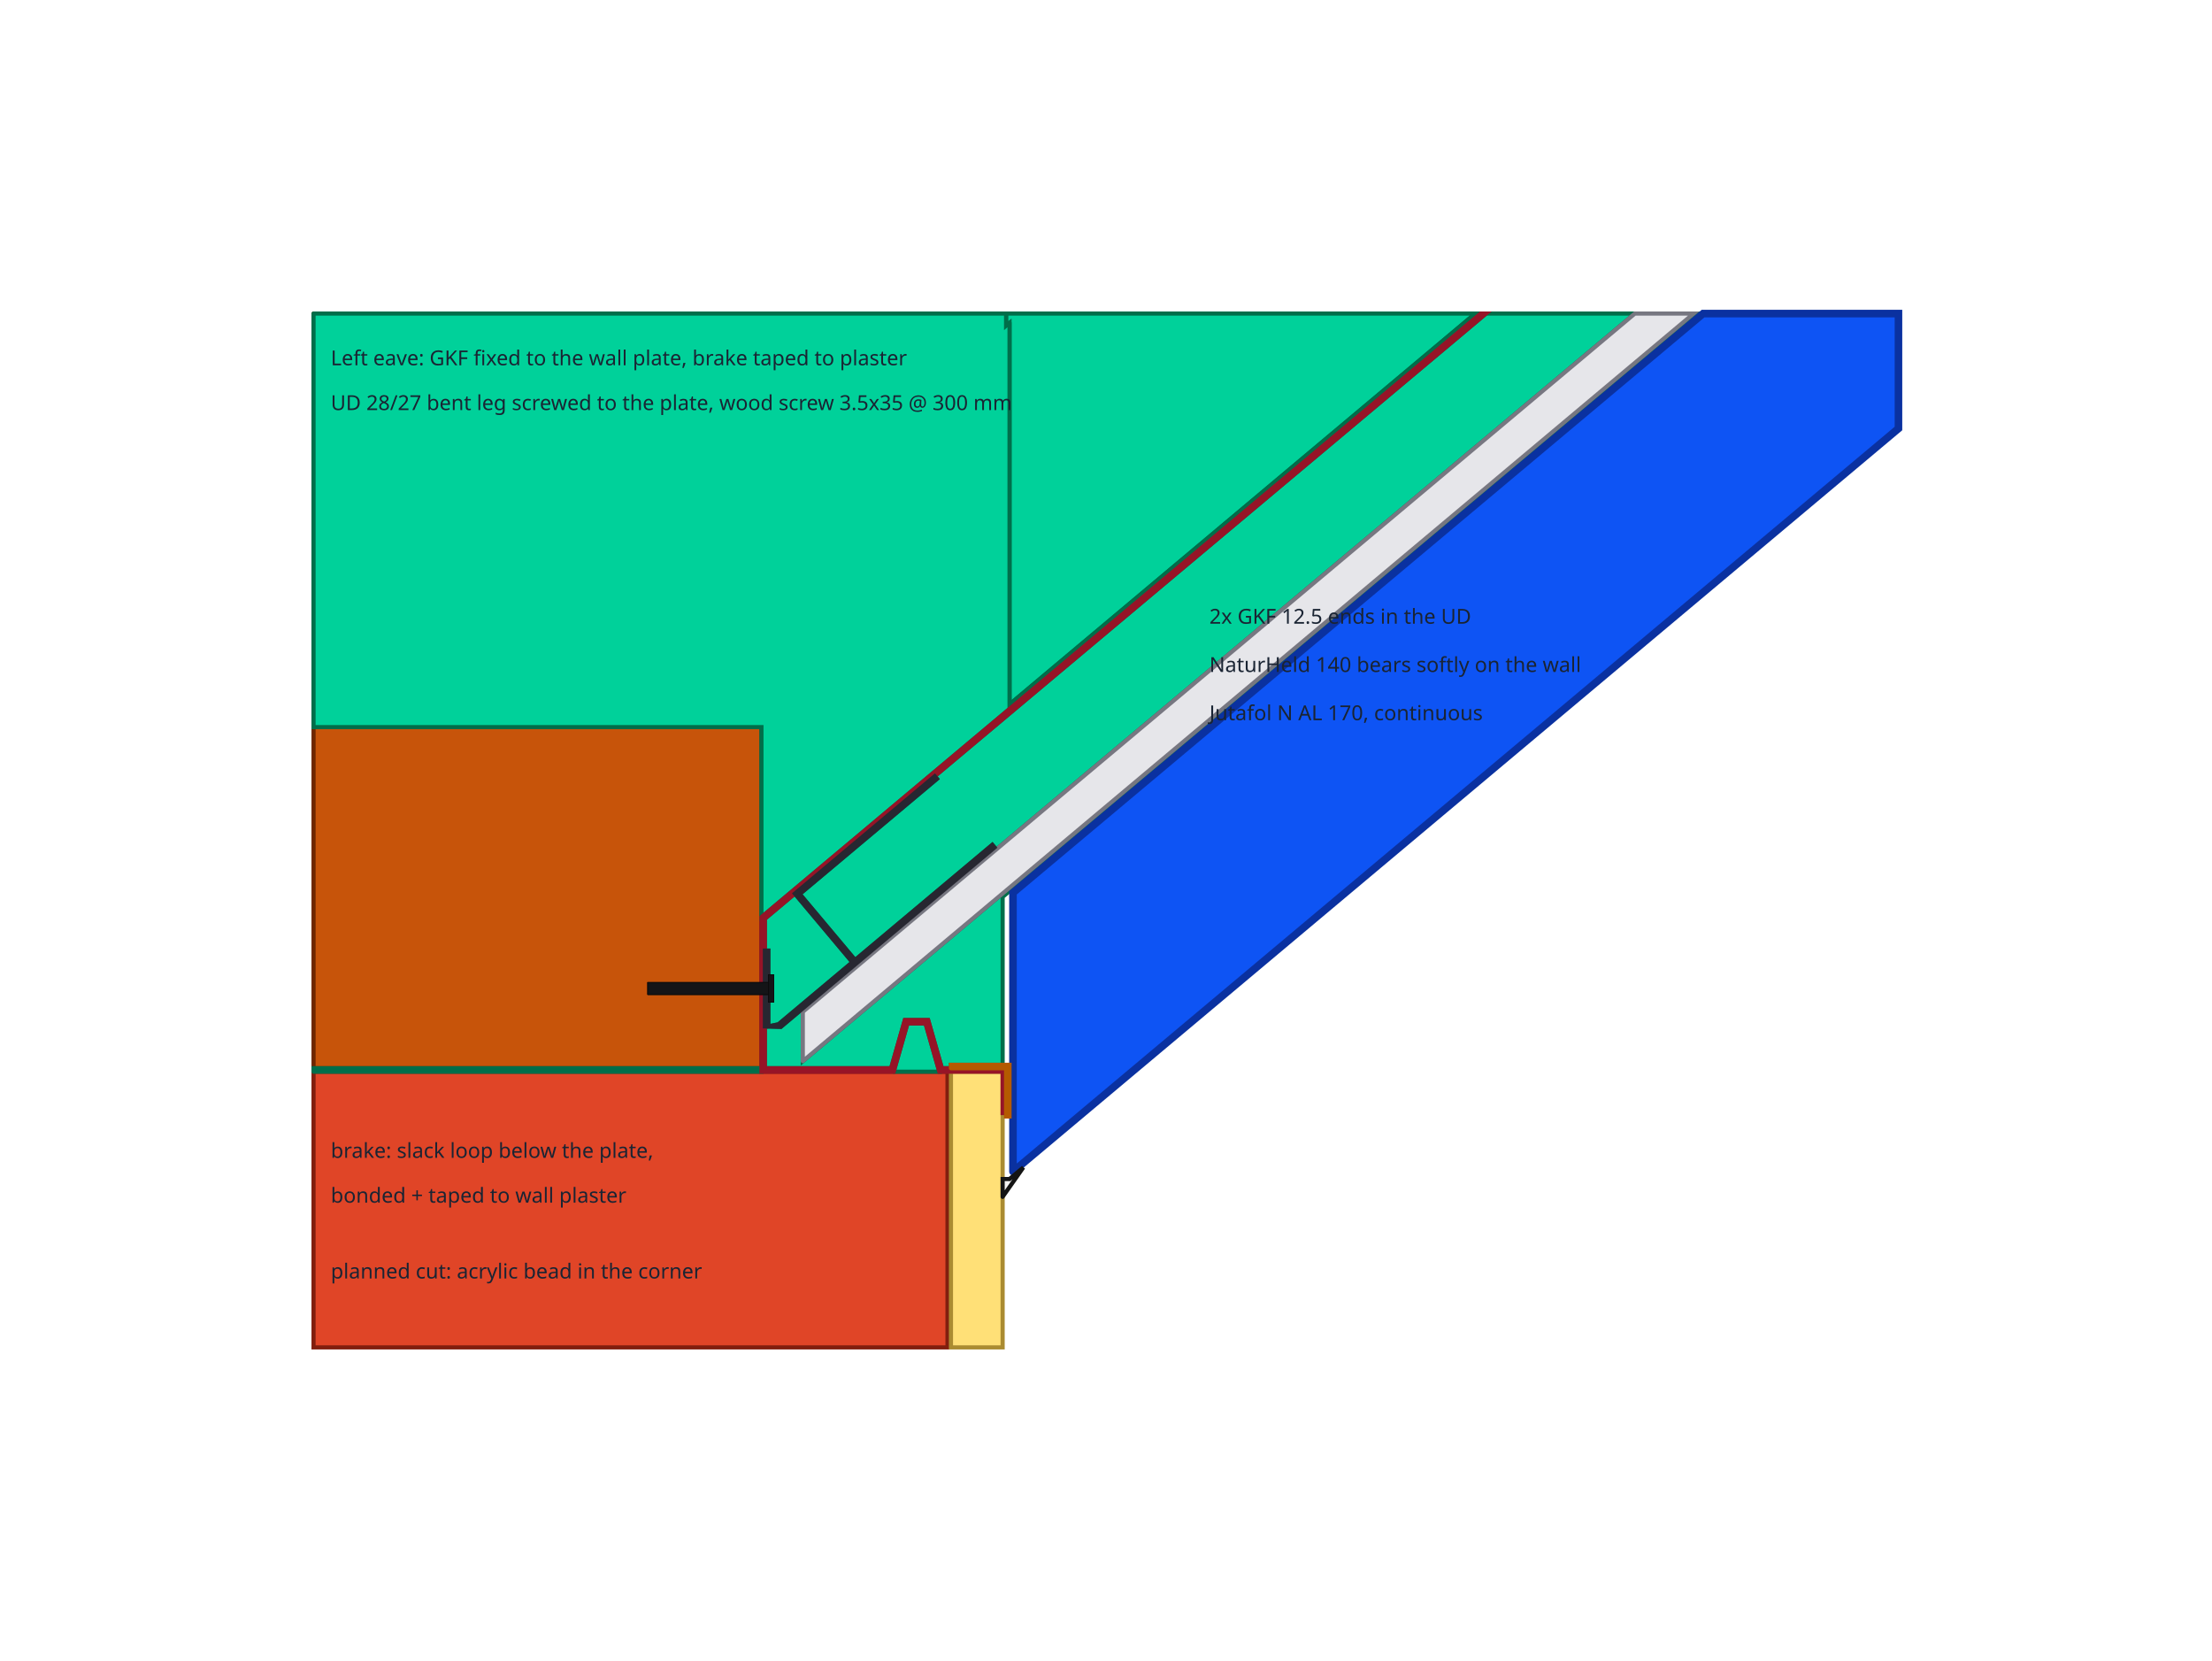
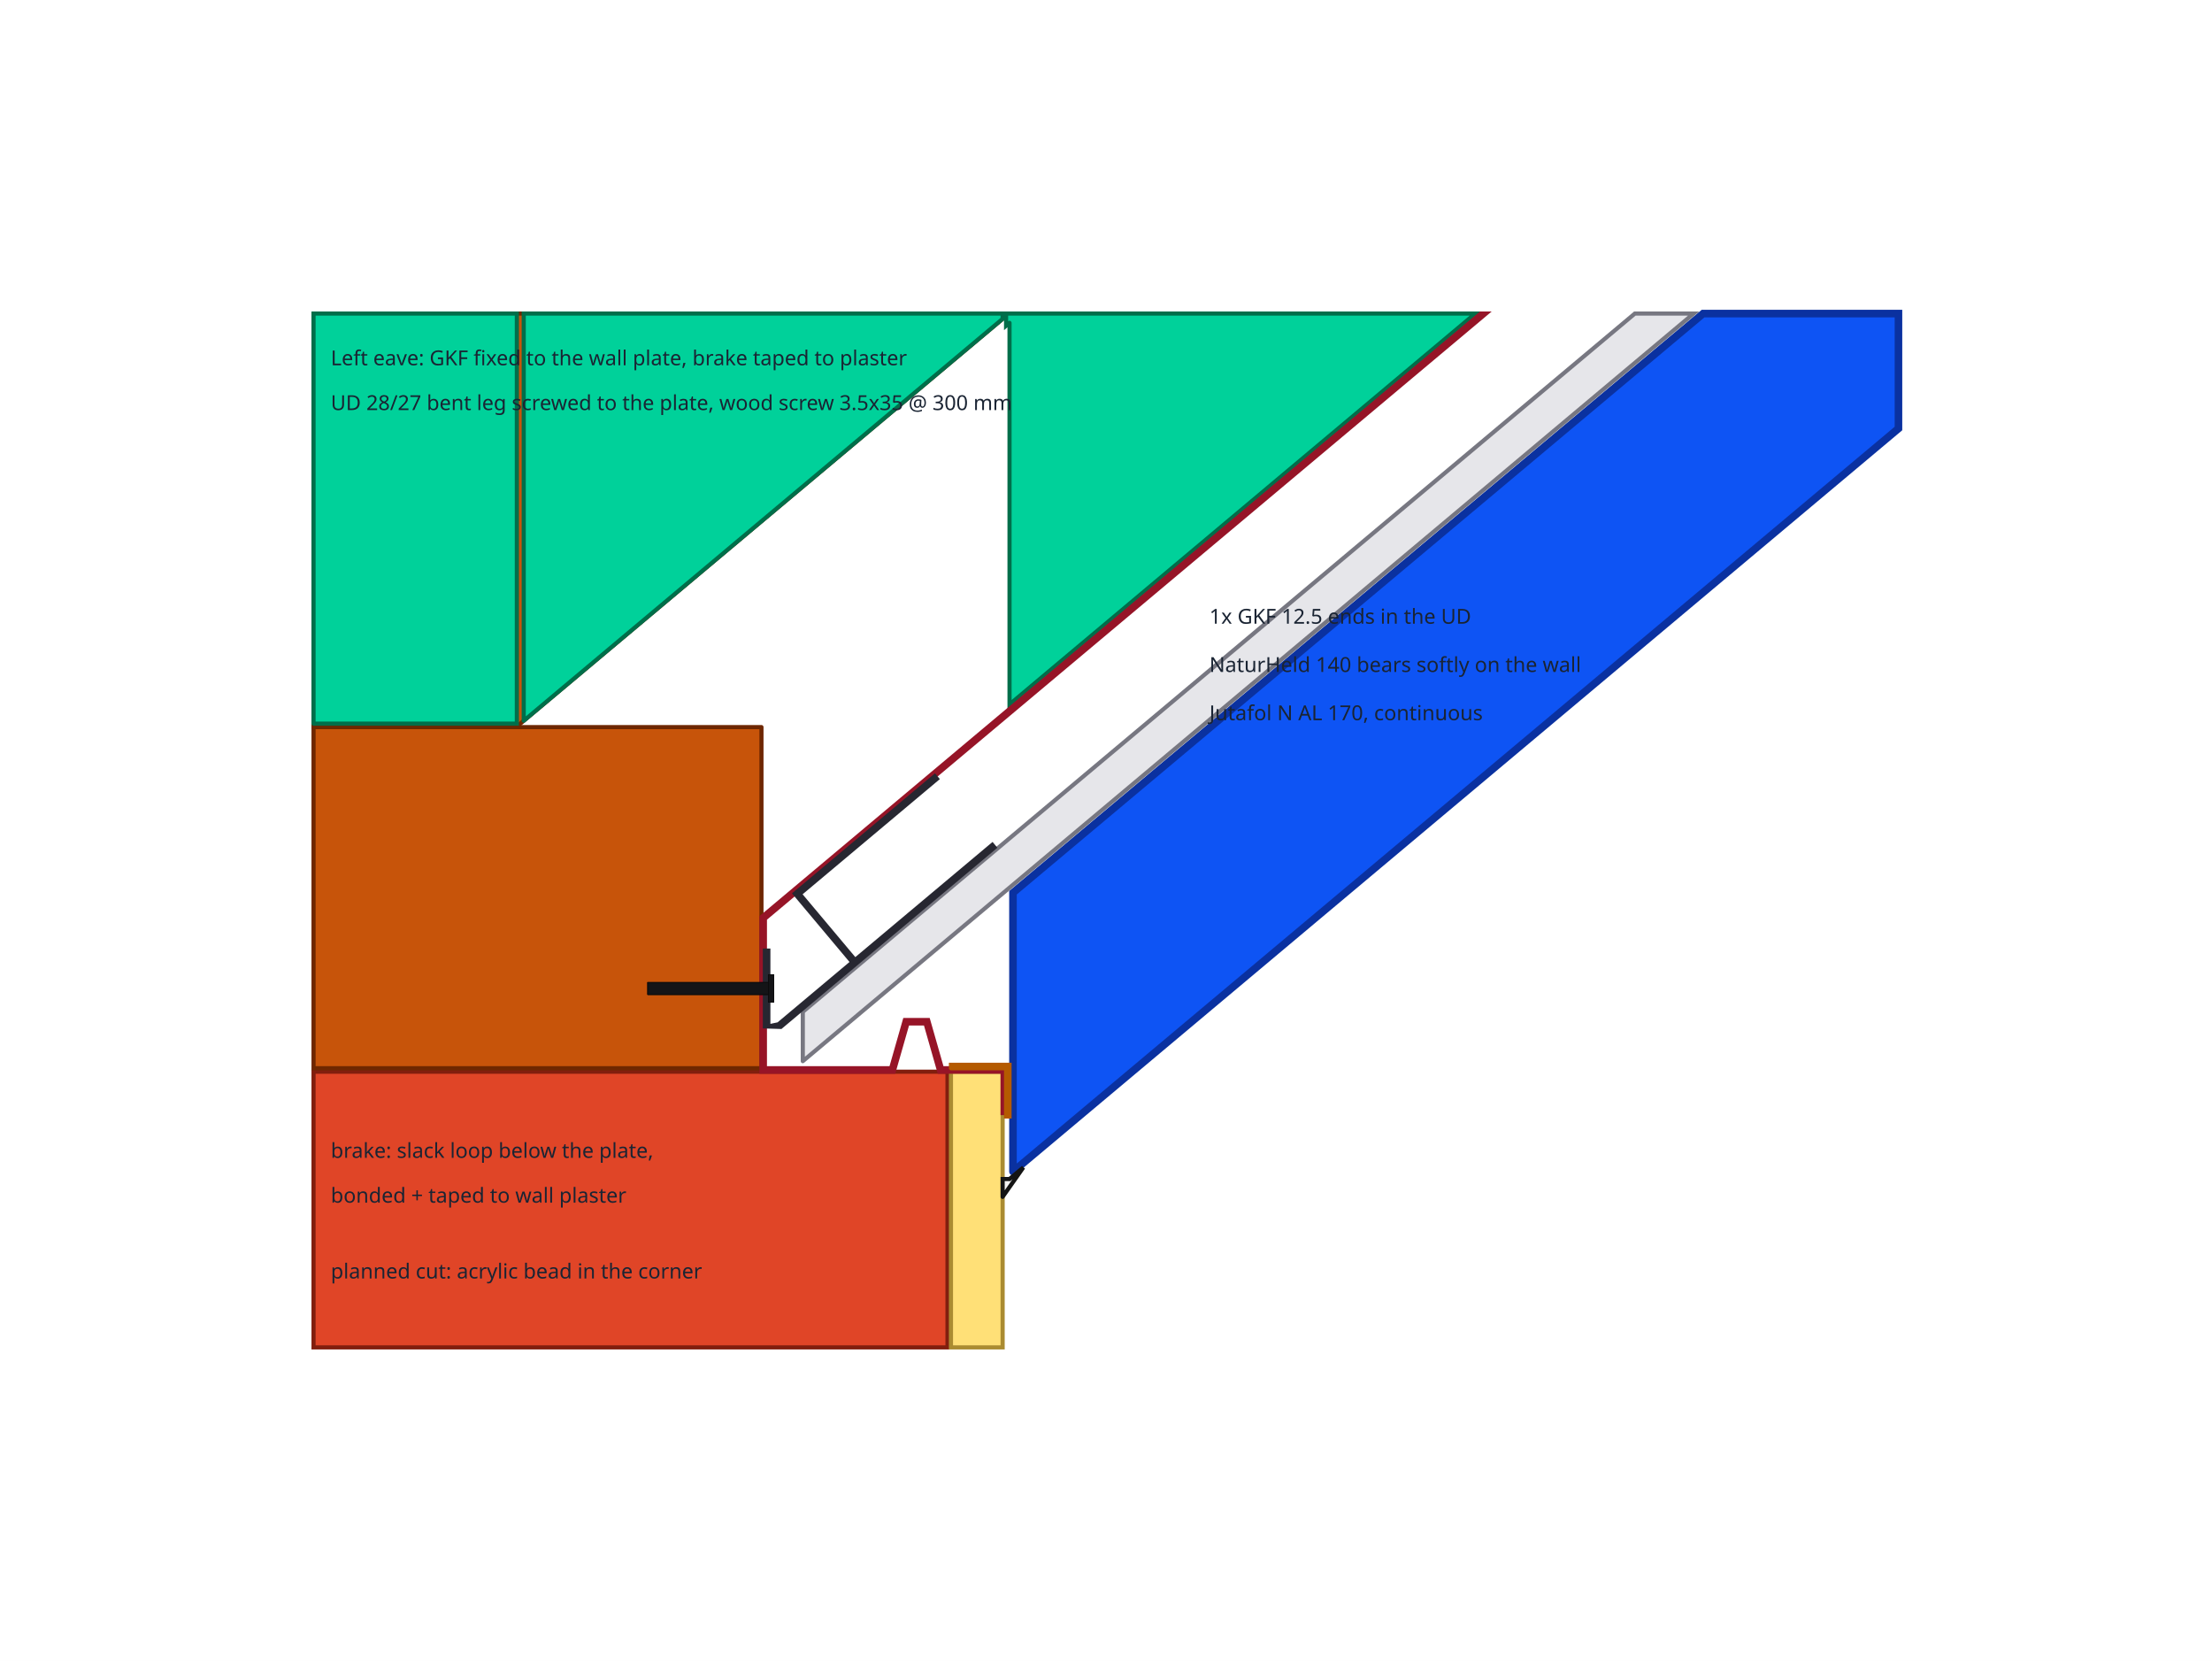
<svg xmlns="http://www.w3.org/2000/svg" width="642.0mm" height="482.0mm" viewBox="-291.0 -3511.0 642.0 482.0" version="1.1">
  <rect x="-291.0" y="-3511.0" width="642.0" height="482.0" fill="#ffffff" />
  <g transform="scale(1,-1)" stroke-linecap="round">
    <g fill="rgb(224,69,39)" stroke="rgb(129,30,14)" stroke-width="1.200" id="masonry">
      <path d="M -16.0,3200.0 L -200.0,3200.0 L -200.0,3120.0 L -16.0,3120.0 L -16.0,3200.0" />
    </g>
    <g fill="rgb(255,224,119)" stroke="rgb(170,139,49)" stroke-width="1.200" id="plaster">
      <path d="M 0.0,3200.0 L -15.0,3200.0 L -15.0,3120.0 L 0.0,3120.0 L 0.0,3200.0" />
    </g>
    <g fill="rgb(199,84,10)" stroke="rgb(110,39,0)" stroke-width="1.200" id="wall_plate">
      <path d="M -70.0,3300.0 L -200.0,3300.0 L -200.0,3201.0 L -70.0,3201.0 L -70.0,3300.0" />
    </g>
    <g fill="rgb(199,84,10)" stroke="rgb(110,39,0)" stroke-width="1.200" id="rafters">
      <path d="M -200.0,3420.0 L -200.0,3300.0 L -141.187,3300.0 L 1.823,3420.0 L -200.0,3420.0" />
    </g>
    <g fill="rgb(0,209,154)" stroke="rgb(0,110,74)" stroke-width="1.200" id="plenum_wool">
      <path d="M 2.0,3417.309 L 2.0,3306.576 L 137.173,3420.0 L 1.0,3420.0 L 1.0,3416.47 L 2.0,3417.309" />
-       <path d="M -200.0,3200.0 L -70.0,3200.0 L -70.0,3201.0 L -200.0,3201.0 L -200.0,3200.0" />
-       <path d="M -200.0,3420.0 L -200.0,3300.0 L -70.0,3300.0 L -70.0,3244.856 L 138.729,3420.0 L 137.173,3420.0 L 2.0,3306.576 L 2.0,3417.309 L 1.0,3416.47 L 1.0,3420.0 L -200.0,3420.0" />
-       <path d="M -31.623,3200.0 L -18.377,3200.0 L -22.377,3214.0 L -27.623,3214.0 L -31.623,3200.0" />
-       <path d="M 0.0,3250.724 L 201.736,3420.0 L 200.544,3420.0 L -58.0,3203.056 L -58.0,3217.374 L 183.481,3420.0 L 140.284,3420.0 L -19.709,3285.749 L -19.067,3284.983 L -58.901,3251.558 L -42.831,3232.407 L -2.997,3265.832 L -2.354,3265.066 L -64.404,3213 L -69.0,3213.143 L -69.0,3201.0 L -32.377,3201.0 L -28.377,3215.0 L -21.623,3215.0 L -17.623,3201.0 L -15.0,3201.0 L -15.0,3202.0 L 0.0,3202.0 L 0.0,3250.724" />
-       <path d="M -69.0,3244.389 L -69.0,3235.143 L -68.0,3235.143 L -68.0,3213.143 L -65.047,3213.766 L -43.597,3231.764 L -60.31,3251.681 L -69.0,3244.389" />
+       <path d="M -138.995,3301.839 L -0.0,3418.47 L 0.0,3420.0 L -138.995,3420.0 L -138.995,3301.839" />
+       <path d="M -200.0,3301.0 L -140.995,3301.0 L -140.995,3420.0 L -200.0,3420.0 L -200.0,3301.0" />
    </g>
    <g fill="rgb(14,84,244)" stroke="rgb(10,49,160)" stroke-width="2.200" id="slope_naturheld_140">
      <path d="M 3.0,3171 L 260.0,3386.649 L 260.0,3420.0 L 203.291,3420.0 L 3.0,3251.936 L 3.0,3171" />
    </g>
    <g fill="rgb(230,230,234)" stroke="rgb(119,119,129)" stroke-width="1.200" id="slope_gkf">
      <path d="M -58.0,3203.056 L 200.544,3420.0 L 183.481,3420.0 L -58.0,3217.374 L -58.0,3203.056" />
    </g>
    <g fill="rgb(224,34,59)" stroke="rgb(150,20,39)" stroke-width="1.200" id="slope_foil">
      <path d="M -22.377,3214.0 L -18.377,3200.0 L 0.0,3200.0 L 0.0,3188.0 L 1.0,3188.0 L 1.0,3201.0 L -17.623,3201.0 L -21.623,3215.0 L -28.377,3215.0 L -32.377,3201.0 L -69.0,3201.0 L -69.0,3244.389 L 140.284,3420.0 L 138.729,3420.0 L -70.0,3244.856 L -70.0,3200.0 L -31.623,3200.0 L -27.623,3214.0 L -22.377,3214.0" />
    </g>
    <g fill="rgb(255,139,0)" stroke="rgb(180,90,0)" stroke-width="1.200" id="vapour_brake_tape">
      <path d="M -15.0,3201.0 L 1.0,3201.0 L 1.0,3187.0 L 2.0,3187.0 L 2.0,3202.0 L -15.0,3202.0 L -15.0,3201.0" />
    </g>
    <g fill="rgb(119,119,129)" stroke="rgb(39,39,49)" stroke-width="1.200" id="eave_ud">
      <path d="M -68.0,3213.143 L -68.0,3235.143 L -69.0,3235.143 L -69.0,3213.143 L -64.404,3213 L -2.354,3265.066 L -2.997,3265.832 L -42.831,3232.407 L -58.901,3251.558 L -19.067,3284.983 L -19.709,3285.749 L -60.31,3251.681 L -43.597,3231.764 L -65.047,3213.766 L -68.0,3213.143" />
    </g>
    <g fill="rgb(244,244,244)" stroke="rgb(20,20,20)" stroke-width="1.200" id="eave_acrylic">
      <path d="M 0.0,3163.678 L 6.0,3172.212 L 2.0,3168.856 L 0.0,3168.856 L 0.0,3163.678" />
    </g>
    <g fill="rgb(20,20,23)" stroke="rgb(10,10,11)" stroke-width="0.200" id="joint_screw">
      <path d="M -68.0,3220.143 L -66.4,3220.143 L -66.4,3228.143 L -68.0,3228.143 L -68.0,3220.143" />
      <path d="M -103.0,3222.393 L -68.0,3222.393 L -68.0,3225.893 L -103.0,3225.893 L -103.0,3222.393" />
      <path d="M -68.0,3220.143 L -66.4,3220.143 L -66.4,3228.143 L -68.0,3228.143 L -68.0,3220.143" />
      <path d="M -103.0,3222.393 L -68.0,3222.393 L -68.0,3225.893 L -103.0,3225.893 L -103.0,3222.393" />
      <path d="M -103.0,3222.393 L -68.0,3222.393 L -68.0,3225.893 L -103.0,3225.893 L -103.0,3222.393" />
    </g>
  </g>
  <g font-family="sans-serif" font-size="6.0" fill="#1a2433">
    <text x="-195.0" y="-3405.0">Left eave: GKF fixed to the wall plate, brake taped to plaster</text>
    <text x="-195.0" y="-3392.0">UD 28/27 bent leg screwed to the plate, wood screw 3.5x35 @ 300 mm</text>
-     <text x="60.0" y="-3330.0">2x GKF 12.5 ends in the UD</text>
+     <text x="60.0" y="-3330.0">1x GKF 12.5 ends in the UD</text>
    <text x="60.0" y="-3316.0">NaturHeld 140 bears softly on the wall</text>
    <text x="60.0" y="-3302.0">Jutafol N AL 170, continuous</text>
    <text x="-195.0" y="-3175.0">brake: slack loop below the plate,</text>
    <text x="-195.0" y="-3162.0">bonded + taped to wall plaster</text>
    <text x="-195.0" y="-3140.0">planned cut: acrylic bead in the corner</text>
  </g>
</svg>
